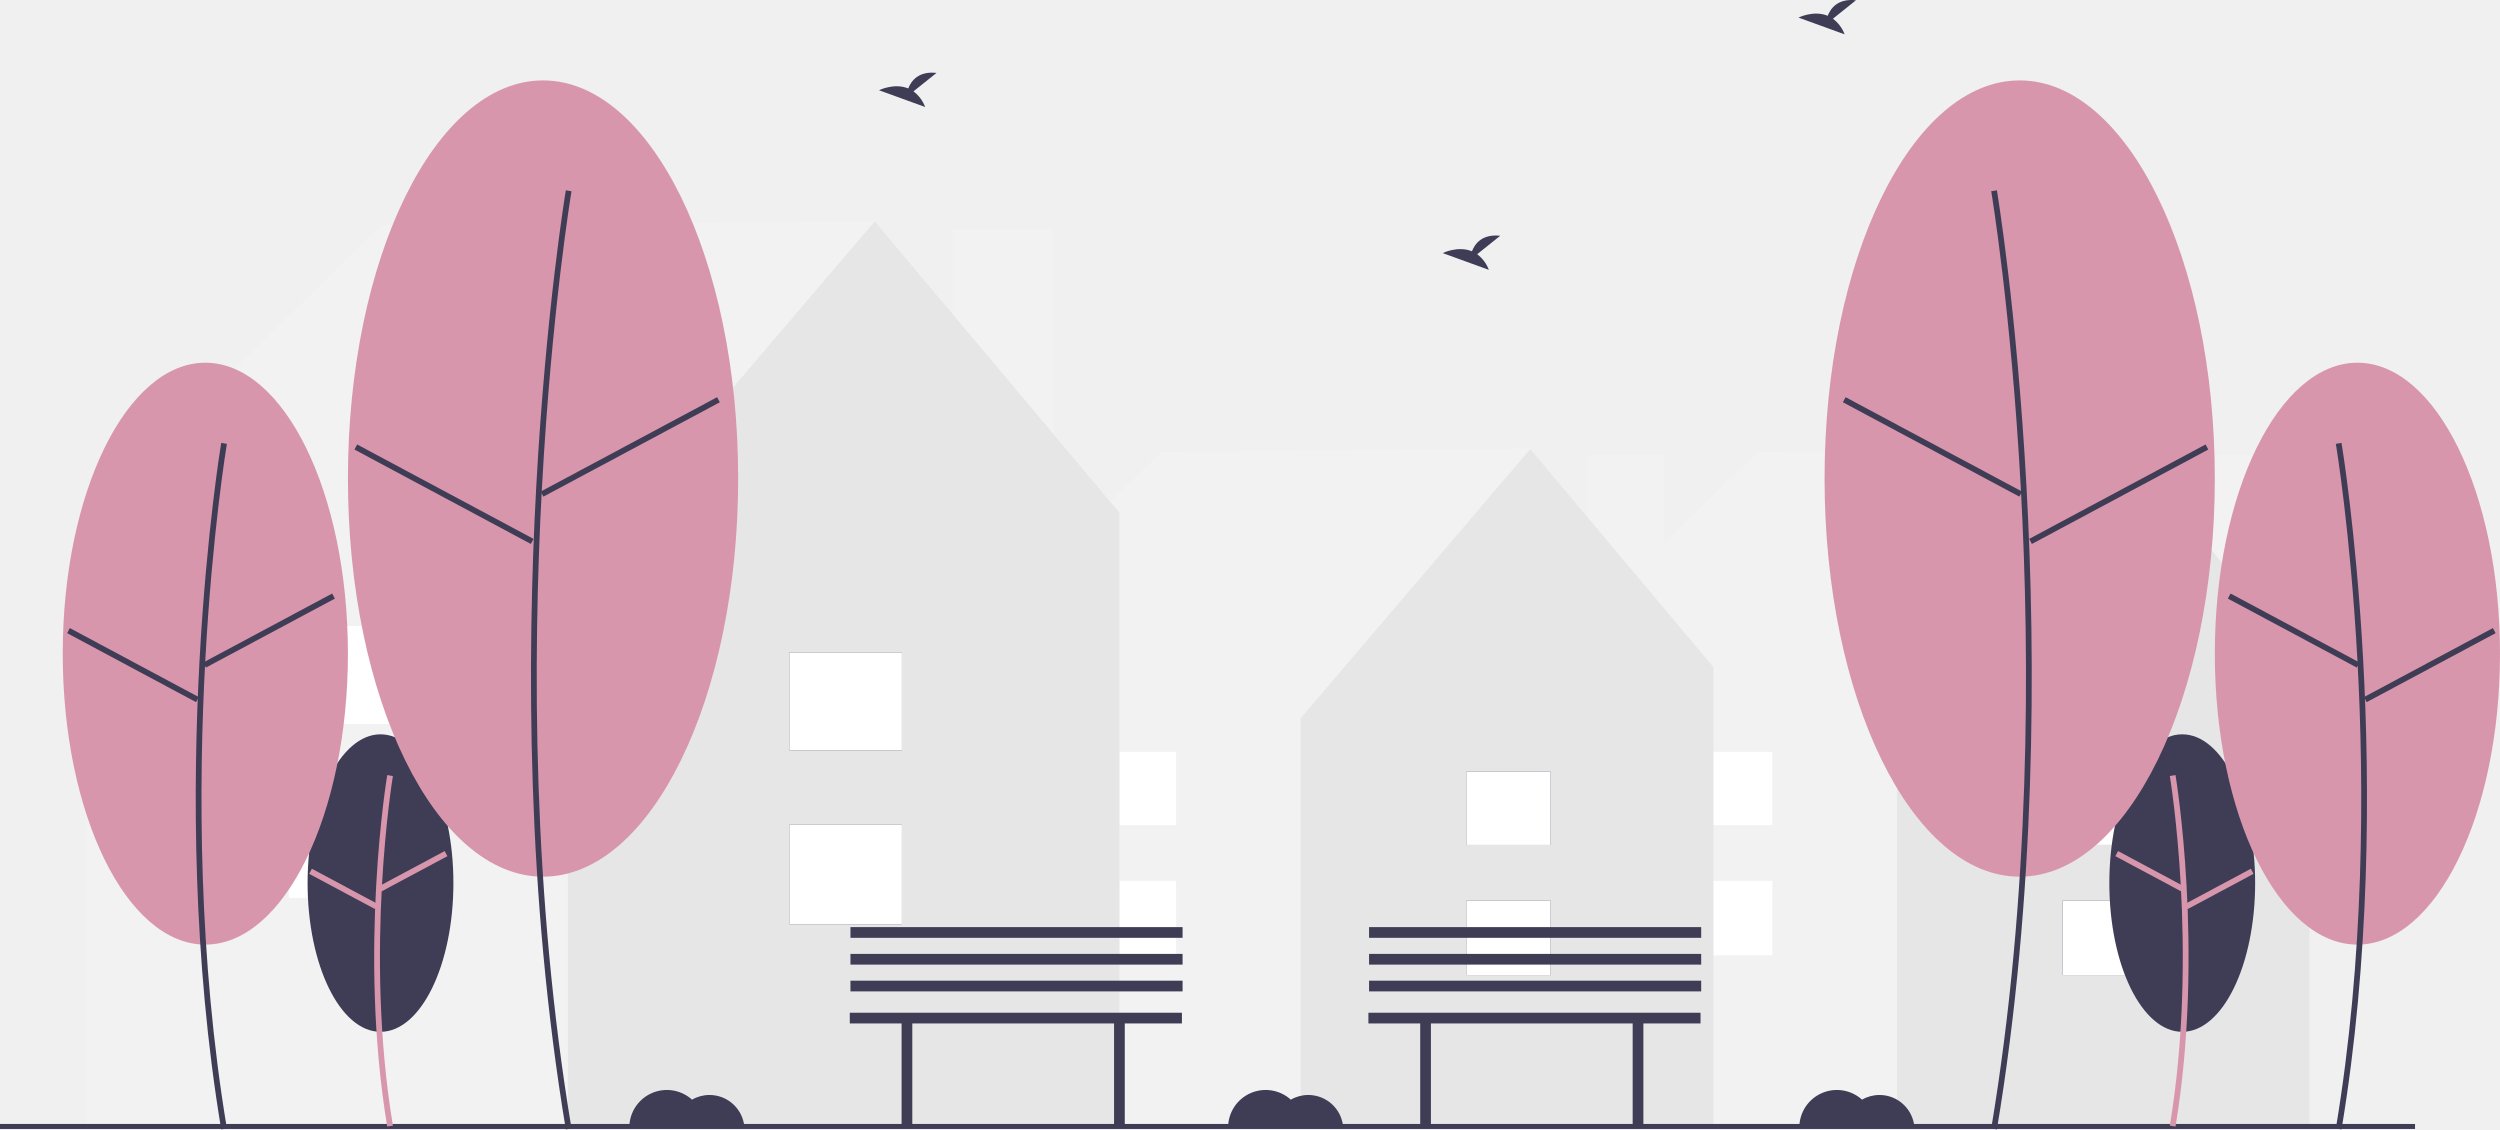
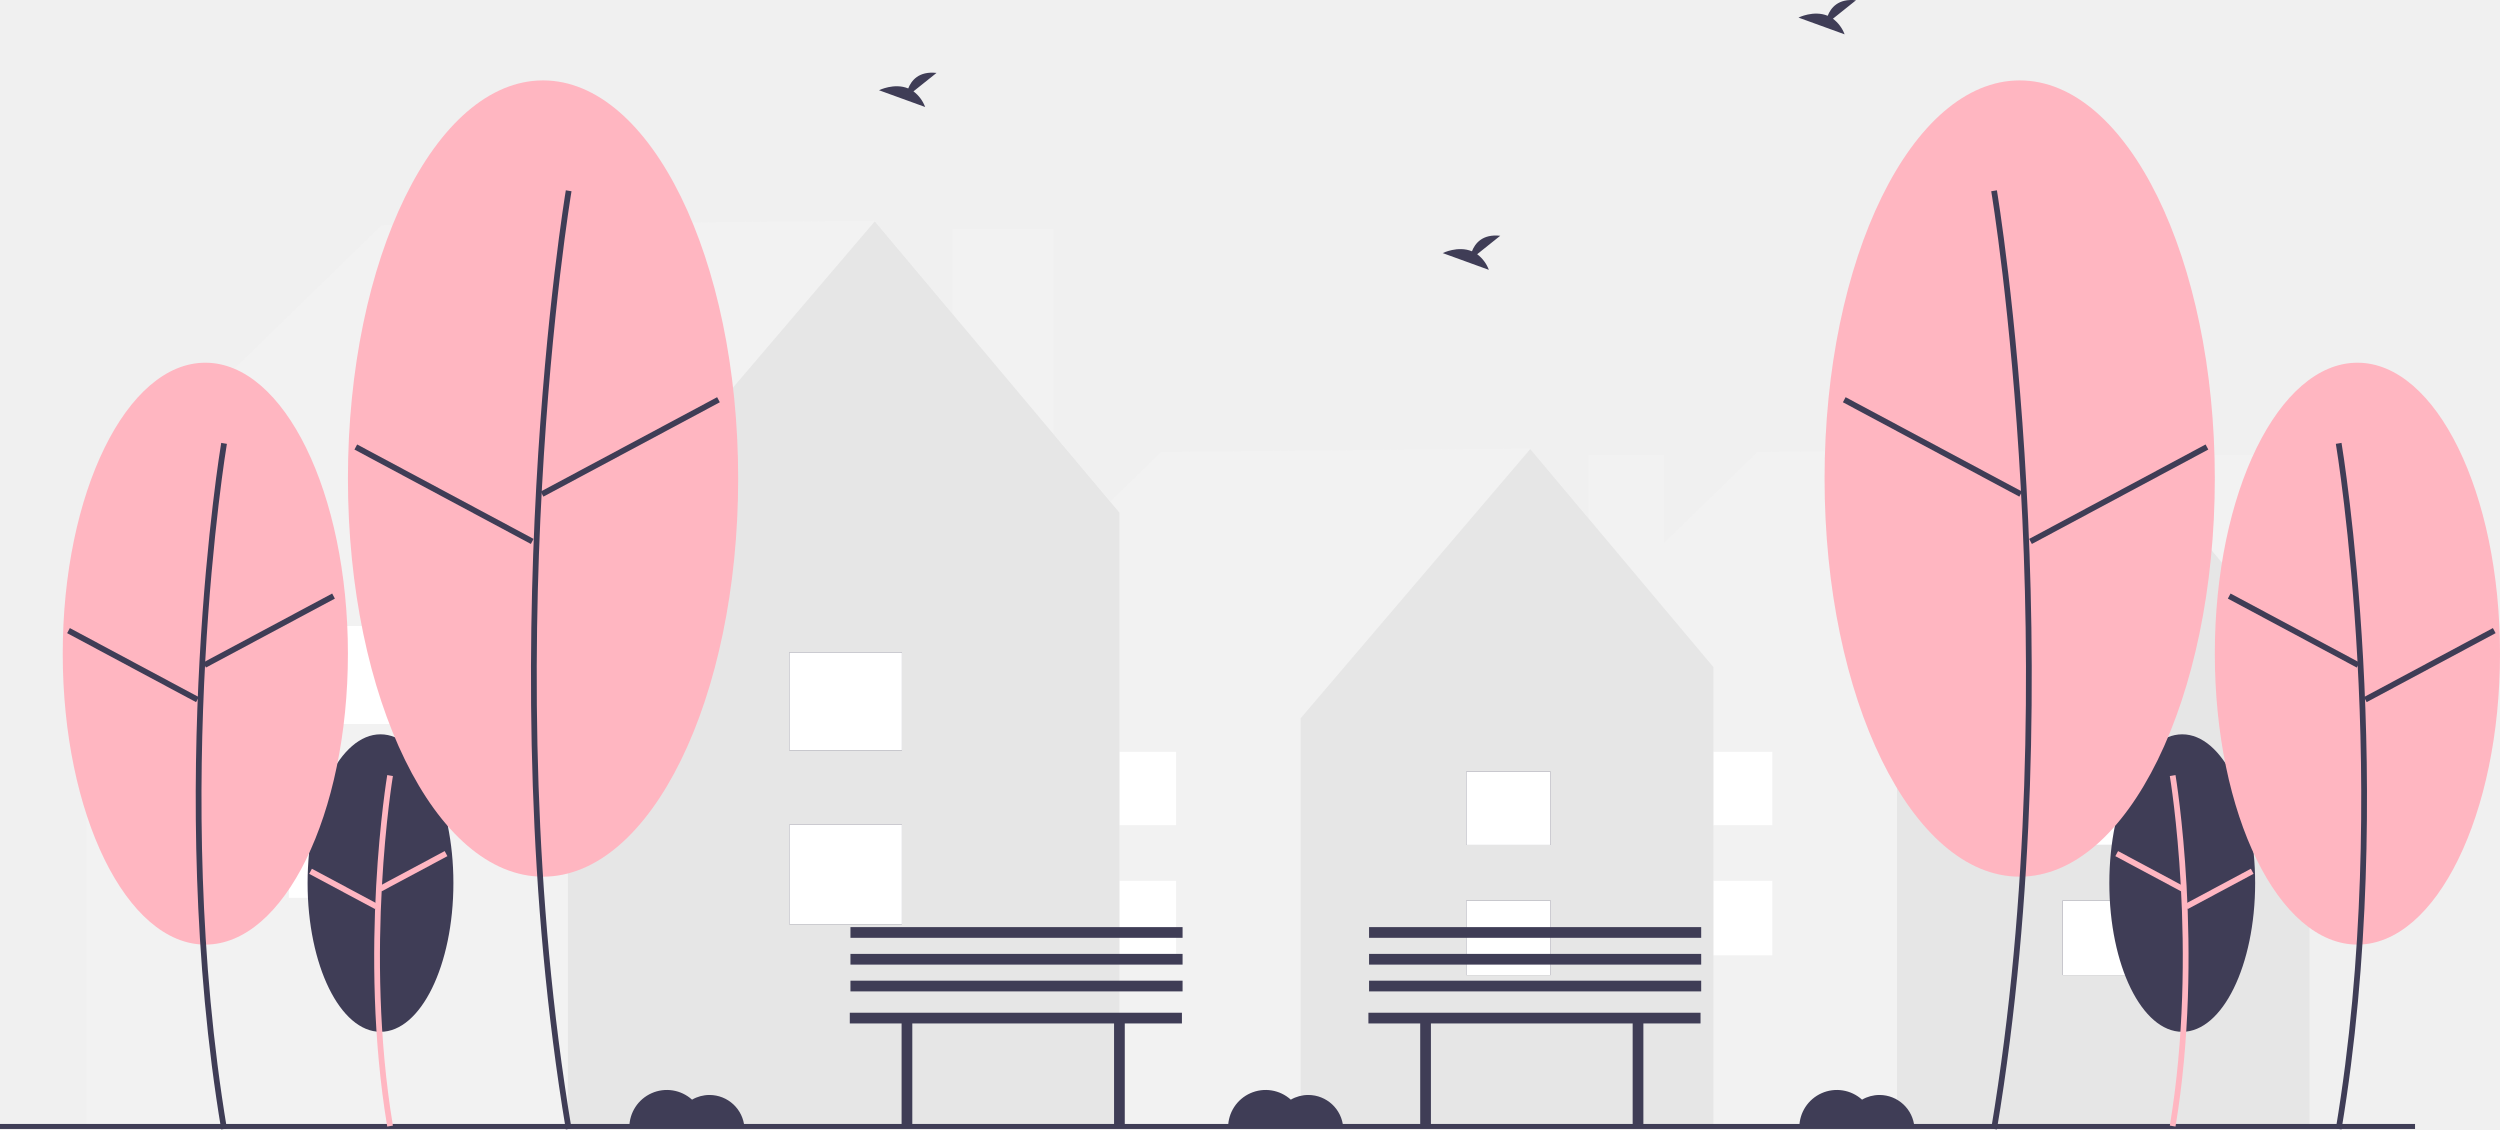
<svg xmlns="http://www.w3.org/2000/svg" id="be3e1a43-0c7b-454d-900a-5620992e061d" data-name="Layer 1" width="997.861" height="450.808" viewBox="0 0 997.861 450.808">
  <rect x="871.992" y="181.558" width="30.159" height="104.398" fill="#f2f2f2" />
  <polygon points="922.068 266.317 848.715 179.052 701.475 180.398 612.156 267.396 613.961 268.556 613.316 268.556 613.316 449.513 921.871 449.513 921.871 268.556 922.068 266.317" fill="#f2f2f2" />
  <polygon points="848.792 179.238 757.154 286.674 757.154 449.513 921.871 449.513 921.871 266.236 848.792 179.238" fill="#e6e6e6" />
  <rect x="823.272" y="359.461" width="33.639" height="29.733" fill="#3f3d56" />
  <rect x="823.272" y="307.996" width="33.639" height="29.262" fill="#3f3d56" />
  <rect x="823.272" y="359.461" width="33.639" height="29.733" fill="#fff" />
  <rect x="823.272" y="307.996" width="33.639" height="29.262" fill="#fff" />
  <rect x="673.777" y="351.571" width="33.639" height="29.733" fill="#fff" />
  <rect x="673.777" y="300.106" width="33.639" height="29.262" fill="#fff" />
  <rect x="633.992" y="181.558" width="30.159" height="104.398" fill="#f2f2f2" />
  <polygon points="684.068 266.317 610.715 179.052 463.475 180.398 374.156 267.396 375.961 268.556 375.316 268.556 375.316 449.513 683.871 449.513 683.871 268.556 684.068 266.317" fill="#f2f2f2" />
  <polygon points="610.792 179.238 519.154 286.674 519.154 449.513 683.871 449.513 683.871 266.236 610.792 179.238" fill="#e6e6e6" />
  <rect x="585.272" y="359.461" width="33.639" height="29.733" fill="#3f3d56" />
  <rect x="585.272" y="307.996" width="33.639" height="29.262" fill="#3f3d56" />
  <rect x="585.272" y="359.461" width="33.639" height="29.733" fill="#fff" />
  <rect x="585.272" y="307.996" width="33.639" height="29.262" fill="#fff" />
  <rect x="435.777" y="351.571" width="33.639" height="29.733" fill="#fff" />
  <rect x="435.777" y="300.106" width="33.639" height="29.262" fill="#fff" />
  <rect x="380.154" y="91.46" width="40.3" height="139.501" fill="#f2f2f2" />
  <polygon points="447.068 204.718 349.051 88.112 152.302 89.91 32.951 206.161 35.362 207.711 34.501 207.711 34.501 449.513 446.804 449.513 446.804 207.711 447.068 204.718" fill="#f2f2f2" />
  <polygon points="349.153 88.36 226.702 231.921 226.702 449.513 446.804 449.513 446.804 204.611 349.153 88.36" fill="#e6e6e6" />
  <rect x="315.053" y="329.181" width="44.95" height="39.731" fill="#3f3d56" />
  <rect x="315.053" y="260.412" width="44.95" height="39.101" fill="#3f3d56" />
  <rect x="315.053" y="329.181" width="44.95" height="39.731" fill="#fff" />
  <rect x="315.053" y="260.412" width="44.95" height="39.101" fill="#fff" />
  <rect x="115.29" y="318.639" width="44.95" height="39.731" fill="#fff" />
  <rect x="115.29" y="249.869" width="44.95" height="39.101" fill="#fff" />
  <rect y="448.62" width="963.951" height="2" fill="#3f3d56" />
  <ellipse cx="151.872" cy="352.472" rx="29.099" ry="59.374" fill="#3f3d56" />
-   <path d="M255.629,674.254c-11.655-69.925-.117-139.598.001-140.293l2.267.384c-.117.692-11.588,69.998.001,139.532Z" transform="translate(-101.0694 -224.5959)" fill="#d896ac" />
-   <rect x="251.026" y="571.202" width="29.841" height="2.3" transform="translate(-339.5816 -31.50095) rotate(-28.1416)" fill="#d896ac" />
-   <rect x="237.023" y="564.485" width="2.3" height="29.842" transform="translate(-486.1247 291.3715) rotate(-61.84204)" fill="#d896ac" />
-   <ellipse cx="81.955" cy="260.903" rx="56.915" ry="116.129" fill="#d896ac" />
+   <path d="M255.629,674.254c-11.655-69.925-.117-139.598.001-140.293l2.267.384c-.117.692-11.588,69.998.001,139.532Z" transform="translate(-101.0694 -224.5959)" fill="#ffb6c1" />
+   <rect x="251.026" y="571.202" width="29.841" height="2.3" transform="translate(-339.5816 -31.50095) rotate(-28.1416)" fill="#ffb6c1" />
+   <rect x="237.023" y="564.485" width="2.3" height="29.842" transform="translate(-486.1247 291.3715) rotate(-61.84204)" fill="#ffb6c1" />
+   <ellipse cx="81.955" cy="260.903" rx="56.915" ry="116.129" fill="#ffb6c1" />
  <path d="M189.364,675.404c-22.765-136.585-.23-272.673.001-274.032l2.267.384c-.23,1.355-22.698,137.077.001,273.271Z" transform="translate(-101.0694 -224.5959)" fill="#3f3d56" />
  <rect x="179.276" y="475.125" width="58.368" height="2.3" transform="translate(-301.0624 -69.97216) rotate(-28.1416)" fill="#3f3d56" />
  <rect x="152.989" y="460.889" width="2.3" height="58.368" transform="translate(-451.7425 170.111) rotate(-61.84258)" fill="#3f3d56" />
-   <ellipse cx="216.754" cy="191.008" rx="77.883" ry="158.914" fill="#d896ac" />
+   <ellipse cx="216.754" cy="191.008" rx="77.883" ry="158.914" fill="#ffb6c1" />
  <path d="M326.916,675.404c-31.14-186.837-.314-372.992.001-374.851l2.267.384c-.314,1.855-31.074,187.644.001,374.089Z" transform="translate(-101.0694 -224.5959)" fill="#3f3d56" />
  <rect x="312.694" y="401.831" width="79.871" height="2.3" transform="translate(-249.45 -10.63875) rotate(-28.1416)" fill="#3f3d56" />
  <rect x="277.146" y="381.926" width="2.3" height="79.871" transform="translate(-326.0358 243.5579) rotate(-61.84329)" fill="#3f3d56" />
  <ellipse cx="871.029" cy="352.472" rx="29.099" ry="59.374" fill="#3f3d56" />
-   <path d="M969.412,674.254c11.655-69.925.117-139.598-.001-140.293l-2.267.384c.117.692,11.588,69.998-.001,139.532Z" transform="translate(-101.0694 -224.5959)" fill="#d896ac" />
-   <rect x="957.944" y="557.431" width="2.3" height="29.841" transform="translate(-99.02545 923.5193) rotate(-61.8584)" fill="#d896ac" />
-   <rect x="971.946" y="578.256" width="29.842" height="2.3" transform="translate(-257.6977 309.6834) rotate(-28.15796)" fill="#d896ac" />
-   <ellipse cx="940.946" cy="260.903" rx="56.915" ry="116.129" fill="#d896ac" />
+   <path d="M969.412,674.254c11.655-69.925.117-139.598-.001-140.293l-2.267.384c.117.692,11.588,69.998-.001,139.532Z" transform="translate(-101.0694 -224.5959)" fill="#ffb6c1" />
+   <rect x="957.944" y="557.431" width="2.3" height="29.841" transform="translate(-99.02545 923.5193) rotate(-61.8584)" fill="#ffb6c1" />
+   <rect x="971.946" y="578.256" width="29.842" height="2.3" transform="translate(-257.6977 309.6834) rotate(-28.15796)" fill="#ffb6c1" />
+   <ellipse cx="940.946" cy="260.903" rx="56.915" ry="116.129" fill="#ffb6c1" />
  <path d="M1035.676,675.404c22.765-136.585.23-272.673-.001-274.032l-2.267.384c.23,1.355,22.698,137.077-.001,273.271Z" transform="translate(-101.0694 -224.5959)" fill="#3f3d56" />
  <rect x="1015.43" y="447.091" width="2.3" height="58.368" transform="translate(16.06635 923.4476) rotate(-61.8584)" fill="#3f3d56" />
  <rect x="1041.717" y="488.923" width="58.368" height="2.3" transform="translate(-205.5961 338.7557) rotate(-28.15742)" fill="#3f3d56" />
-   <ellipse cx="806.148" cy="191.008" rx="77.883" ry="158.914" fill="#d896ac" />
+   <ellipse cx="806.148" cy="191.008" rx="77.883" ry="158.914" fill="#ffb6c1" />
  <path d="M898.124,675.404c31.14-186.837.314-372.992-.001-374.851l-2.267.384c.314,1.855,31.074,187.644-.001,374.089Z" transform="translate(-101.0694 -224.5959)" fill="#3f3d56" />
  <rect x="871.261" y="363.045" width="2.3" height="79.871" transform="translate(4.52428 757.5963) rotate(-61.8584)" fill="#3f3d56" />
  <rect x="906.809" y="420.712" width="79.871" height="2.3" transform="translate(-188.1019 272.0814) rotate(-28.15671)" fill="#3f3d56" />
  <path d="M690.674,326.062l9.206-7.363c-7.151-.789-10.09,3.111-11.292,6.198-5.587-2.32-11.669.72-11.669.72l18.419,6.687A13.938,13.938,0,0,0,690.674,326.062Z" transform="translate(-101.0694 -224.5959)" fill="#3f3d56" />
  <path d="M465.674,261.062l9.206-7.363c-7.151-.789-10.09,3.111-11.292,6.198-5.587-2.32-11.669.72-11.669.72l18.419,6.687A13.938,13.938,0,0,0,465.674,261.062Z" transform="translate(-101.0694 -224.5959)" fill="#3f3d56" />
  <path d="M832.674,232.062l9.206-7.363c-7.151-.789-10.09,3.111-11.292,6.198-5.587-2.32-11.669.72-11.669.72l18.419,6.687A13.938,13.938,0,0,0,832.674,232.062Z" transform="translate(-101.0694 -224.5959)" fill="#3f3d56" />
  <path d="M851.26,661.648a13.918,13.918,0,0,0-6.97,1.87A14.982,14.982,0,0,0,819.26,674.648h45.95A13.99,13.99,0,0,0,851.26,661.648Z" transform="translate(-101.0694 -224.5959)" fill="#3f3d56" />
  <path d="M384.26,661.648a13.918,13.918,0,0,0-6.97,1.87A14.982,14.982,0,0,0,352.26,674.648h45.95A13.99,13.99,0,0,0,384.26,661.648Z" transform="translate(-101.0694 -224.5959)" fill="#3f3d56" />
  <path d="M623.26,661.648a13.918,13.918,0,0,0-6.97,1.87A14.982,14.982,0,0,0,591.26,674.648h45.95A13.99,13.99,0,0,0,623.26,661.648Z" transform="translate(-101.0694 -224.5959)" fill="#3f3d56" />
  <polygon points="471.759 404.228 339.191 404.228 339.191 408.504 359.866 408.504 359.866 449.13 364.142 449.13 364.142 408.504 444.669 408.504 444.669 449.13 448.946 449.13 448.946 408.504 471.759 408.504 471.759 404.228" fill="#3f3d56" />
  <rect x="339.452" y="391.434" width="132.568" height="4.276" fill="#3f3d56" />
  <rect x="339.452" y="380.743" width="132.568" height="4.276" fill="#3f3d56" />
  <rect x="339.452" y="370.052" width="132.568" height="4.276" fill="#3f3d56" />
  <polygon points="678.759 404.228 546.191 404.228 546.191 408.504 566.866 408.504 566.866 449.13 571.142 449.13 571.142 408.504 651.669 408.504 651.669 449.13 655.946 449.13 655.946 408.504 678.759 408.504 678.759 404.228" fill="#3f3d56" />
  <rect x="546.452" y="391.434" width="132.568" height="4.276" fill="#3f3d56" />
  <rect x="546.452" y="380.743" width="132.568" height="4.276" fill="#3f3d56" />
  <rect x="546.452" y="370.052" width="132.568" height="4.276" fill="#3f3d56" />
</svg>
